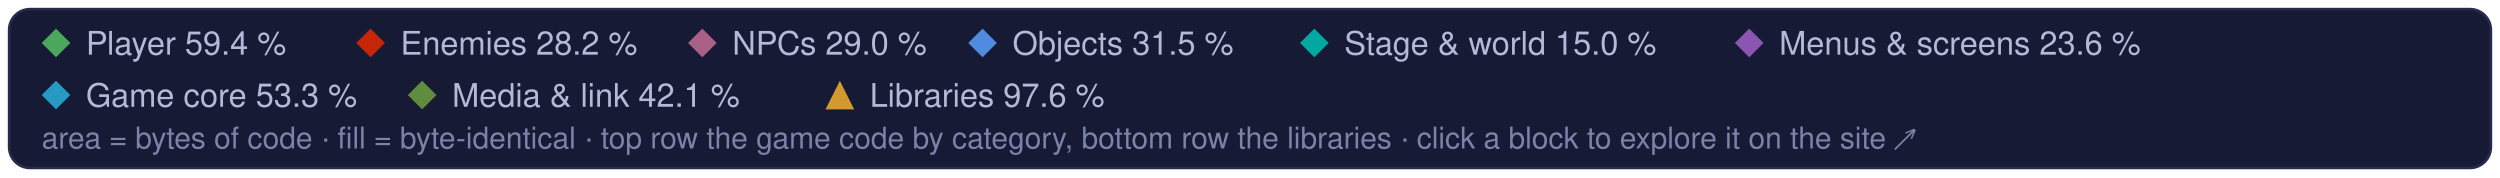
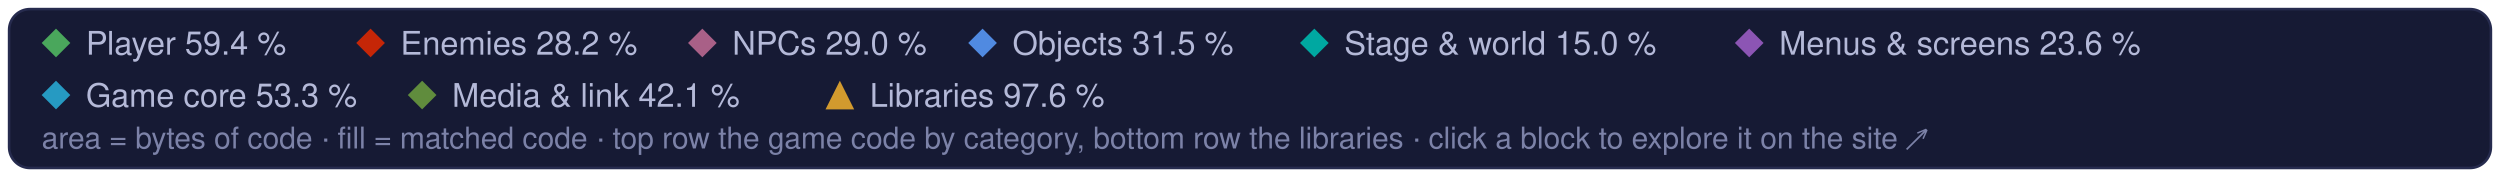
<svg xmlns="http://www.w3.org/2000/svg" width="960" height="68" viewBox="0 0 960 68" role="img" aria-label="Treemap legend: the game code's categories and the libraries, and their matched share of code">
  <style>text { font-family: -apple-system, BlinkMacSystemFont, 'Segoe UI', Helvetica, Arial, sans-serif; } .mono { font-family: ui-monospace, SFMono-Regular, 'SF Mono', Menlo, Consolas, monospace; }  @media (prefers-reduced-motion: reduce) { * { animation: none !important; } }</style>
  <rect x="3.5" y="3.5" width="953" height="61" rx="8" fill="#161a34" stroke="#262b4e" />
  <path d="M21.5 11L27 16.5L21.5 22L16 16.5Z" fill="#4aa75c" />
  <text x="33" y="21" font-size="12.5" fill="#b4b9d8">Player 59.4 %</text>
  <path d="M142.3 11L147.8 16.5L142.3 22L136.8 16.5Z" fill="#c52607" />
  <text x="153.8" y="21" font-size="12.5" fill="#b4b9d8">Enemies 28.2 %</text>
  <path d="M269.7 11L275.2 16.5L269.7 22L264.2 16.5Z" fill="#a96087" />
  <text x="281.2" y="21" font-size="12.5" fill="#b4b9d8">NPCs 29.0 %</text>
  <path d="M377.3 11L382.8 16.5L377.3 22L371.8 16.5Z" fill="#508ae1" />
  <text x="388.8" y="21" font-size="12.5" fill="#b4b9d8">Objects 31.5 %</text>
  <path d="M504.7 11L510.2 16.5L504.7 22L499.2 16.5Z" fill="#00a8a1" />
  <text x="516.2" y="21" font-size="12.5" fill="#b4b9d8">Stage &amp; world 15.0 %</text>
  <path d="M671.7 11L677.2 16.5L671.7 22L666.2 16.5Z" fill="#8c55b4" />
  <text x="683.2" y="21" font-size="12.5" fill="#b4b9d8">Menus &amp; screens 23.6 %</text>
  <path d="M21.5 31L27 36.5L21.5 42L16 36.5Z" fill="#269ac2" />
  <text x="33" y="41" font-size="12.5" fill="#b4b9d8">Game core 53.3 %</text>
  <path d="M162.1 31L167.6 36.5L162.1 42L156.6 36.5Z" fill="#608c3d" />
  <text x="173.6" y="41" font-size="12.5" fill="#b4b9d8">Media &amp; link 42.1 %</text>
  <g fill="#d29a2e">
    <path d="M322.5 31L328 42L317 42Z" />
  </g>
  <text x="334" y="41" font-size="12.5" fill="#b4b9d8">Libraries 97.6 %</text>
-   <text x="16" y="57" font-size="11.5" fill="#7c82a8">area = bytes of code · fill = byte-identical · top row the game code by category, bottom row the libraries · click a block to explore it on the site ↗</text>
+   <text x="16" y="57" font-size="11.5" fill="#7c82a8">area = bytes of code · fill = matched code · top row the game code by category, bottom row the libraries · click a block to explore it on the site ↗</text>
</svg>
